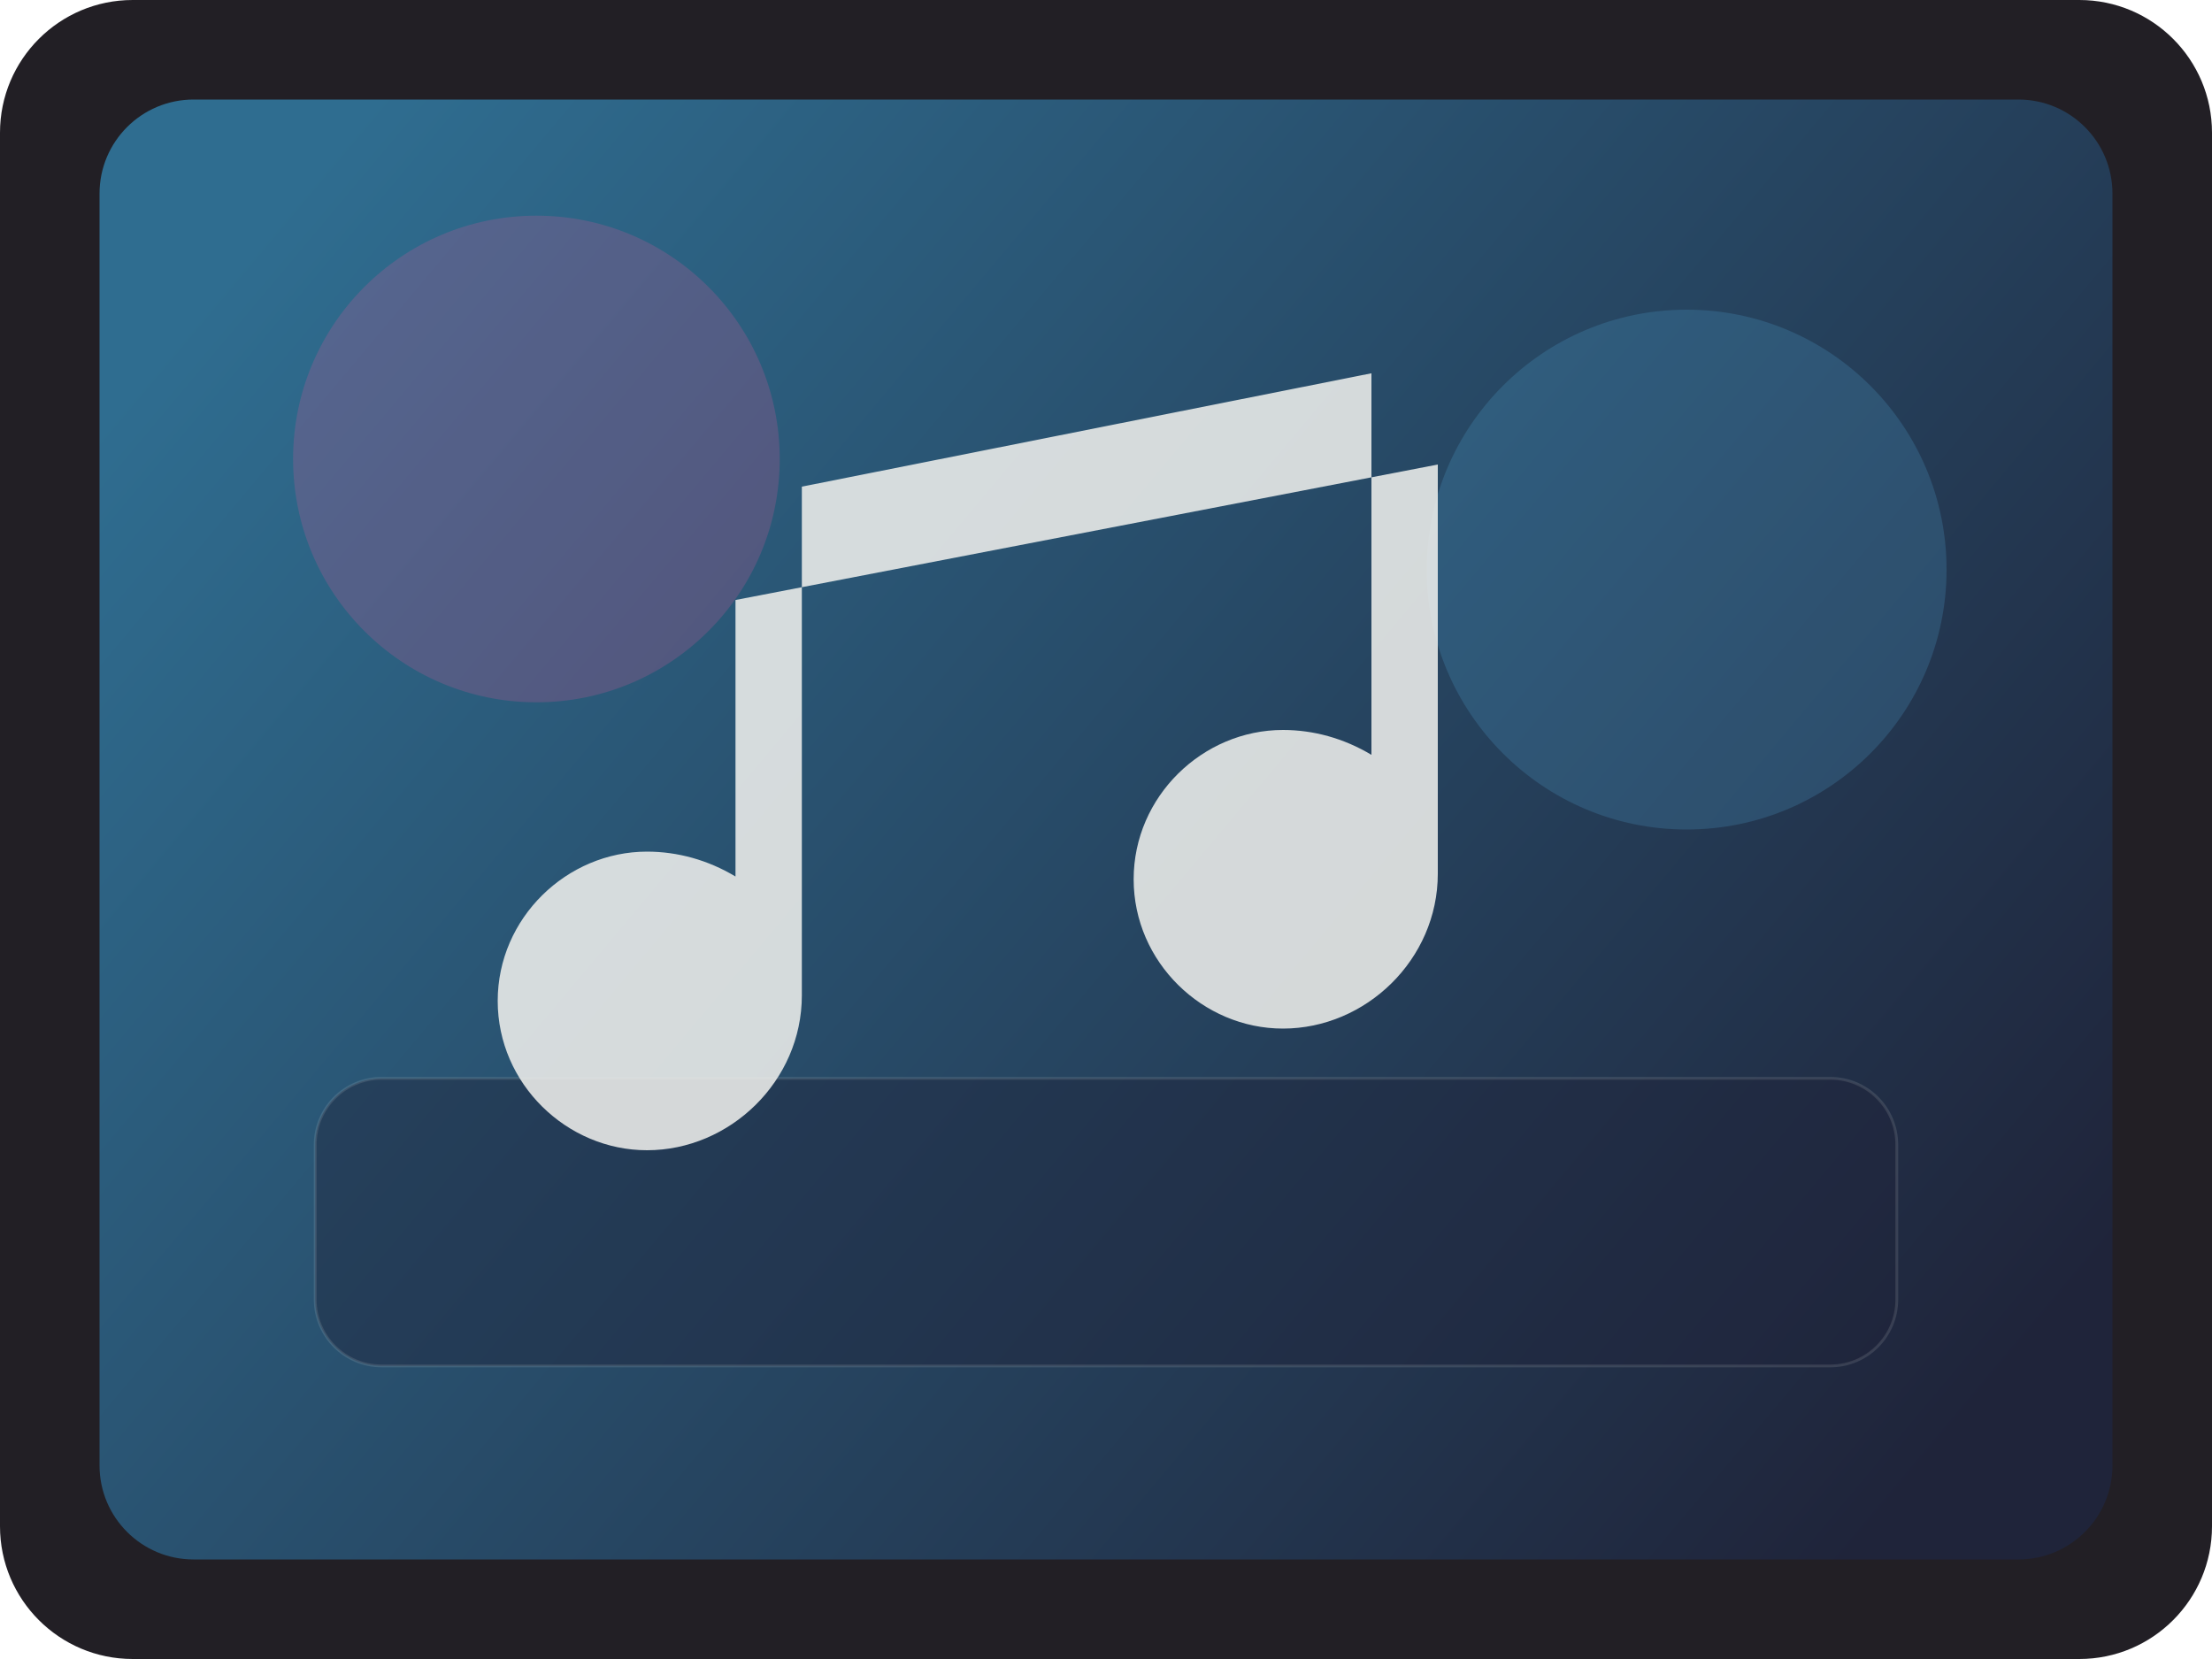
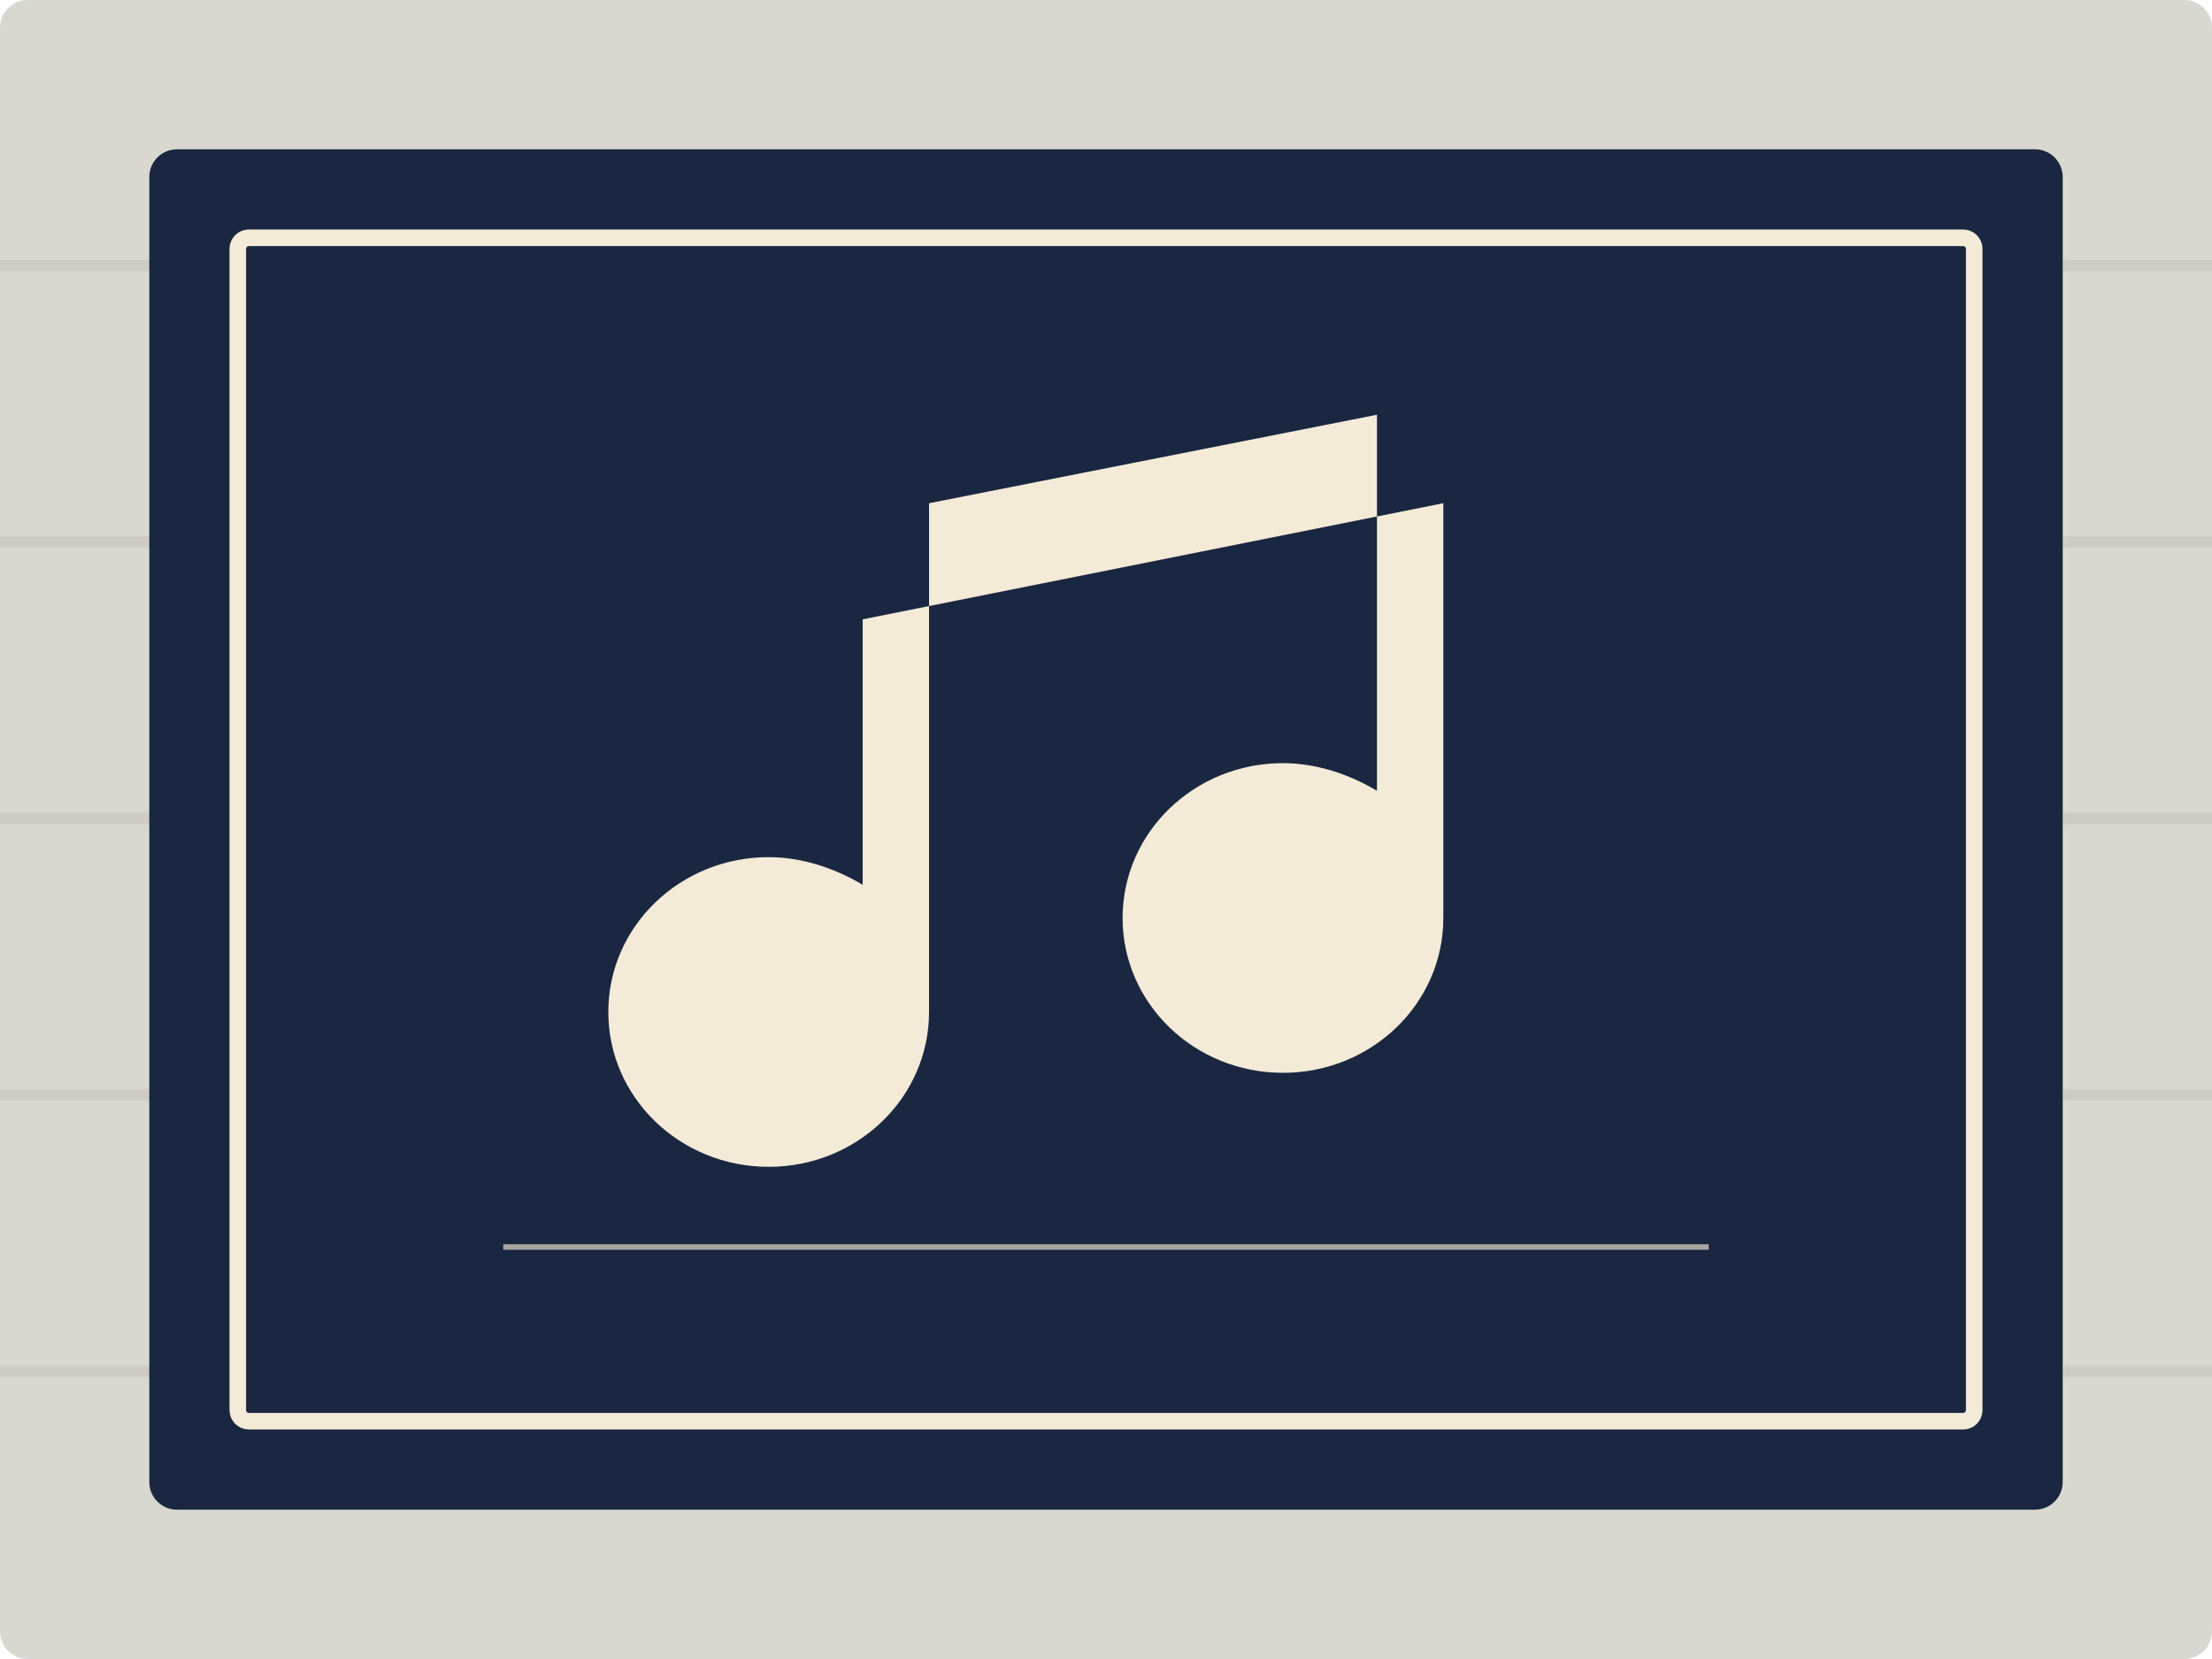
- <svg xmlns="http://www.w3.org/2000/svg" width="800" height="600" viewBox="0 0 800 600" fill="none">
-   <rect width="800" height="600" rx="48" fill="#221F25" />
-   <rect x="36" y="36" width="728" height="528" rx="34" fill="url(#bg)" />
-   <circle cx="194" cy="166" r="88" fill="#D25898" fill-opacity="0.24" />
-   <circle cx="610" cy="206" r="94" fill="#59AFE2" fill-opacity="0.2" />
-   <rect x="114" y="390" width="572" height="104" rx="24" fill="#1F243A" fill-opacity="0.44" stroke="#F2F2EE" stroke-opacity="0.12" />
-   <path d="M290 176V360C290 391 264 416 234 416C205 416 180 392 180 362C180 332 205 308 234 308C245 308 256 311 266 317V217L520 168V316C520 347 494 372 464 372C435 372 410 348 410 318C410 288 435 264 464 264C475 264 486 267 496 273V135L290 176Z" fill="#F2F2EE" fill-opacity="0.86" />
-   <defs>
-     <linearGradient id="bg" x1="110" y1="65" x2="684" y2="547" gradientUnits="userSpaceOnUse">
-       <stop stop-color="#2F6D90" />
-       <stop offset="1" stop-color="#1F243A" />
-     </linearGradient>
-   </defs>
+ <svg xmlns="http://www.w3.org/2000/svg" width="800" height="600" viewBox="0 0 800 600" fill="none" role="img" aria-labelledby="title desc">
+   <rect width="800" height="600" rx="10" fill="#d8d8d1" />
+   <path d="M0 96h800M0 196h800M0 296h800M0 396h800M0 496h800" stroke="#b8b9b4" stroke-width="4" opacity=".4" />
+   <rect x="54" y="54" width="692" height="492" rx="10" fill="#1b2740" />
+   <rect x="86" y="86" width="628" height="428" rx="4" stroke="#f3ead7" stroke-width="6" />
+   <path d="M336 182v184c0 31-26 56-58 56s-58-25-58-56 26-56 58-56c12 0 24 4 34 10V224l210-42v150c0 31-26 56-58 56s-58-25-58-56 26-56 58-56c12 0 24 4 34 10V150l-162 32Z" fill="#f3ead7" />
+   <rect x="182" y="450" width="436" height="2" fill="#f3ead7" opacity=".65" />
</svg>
